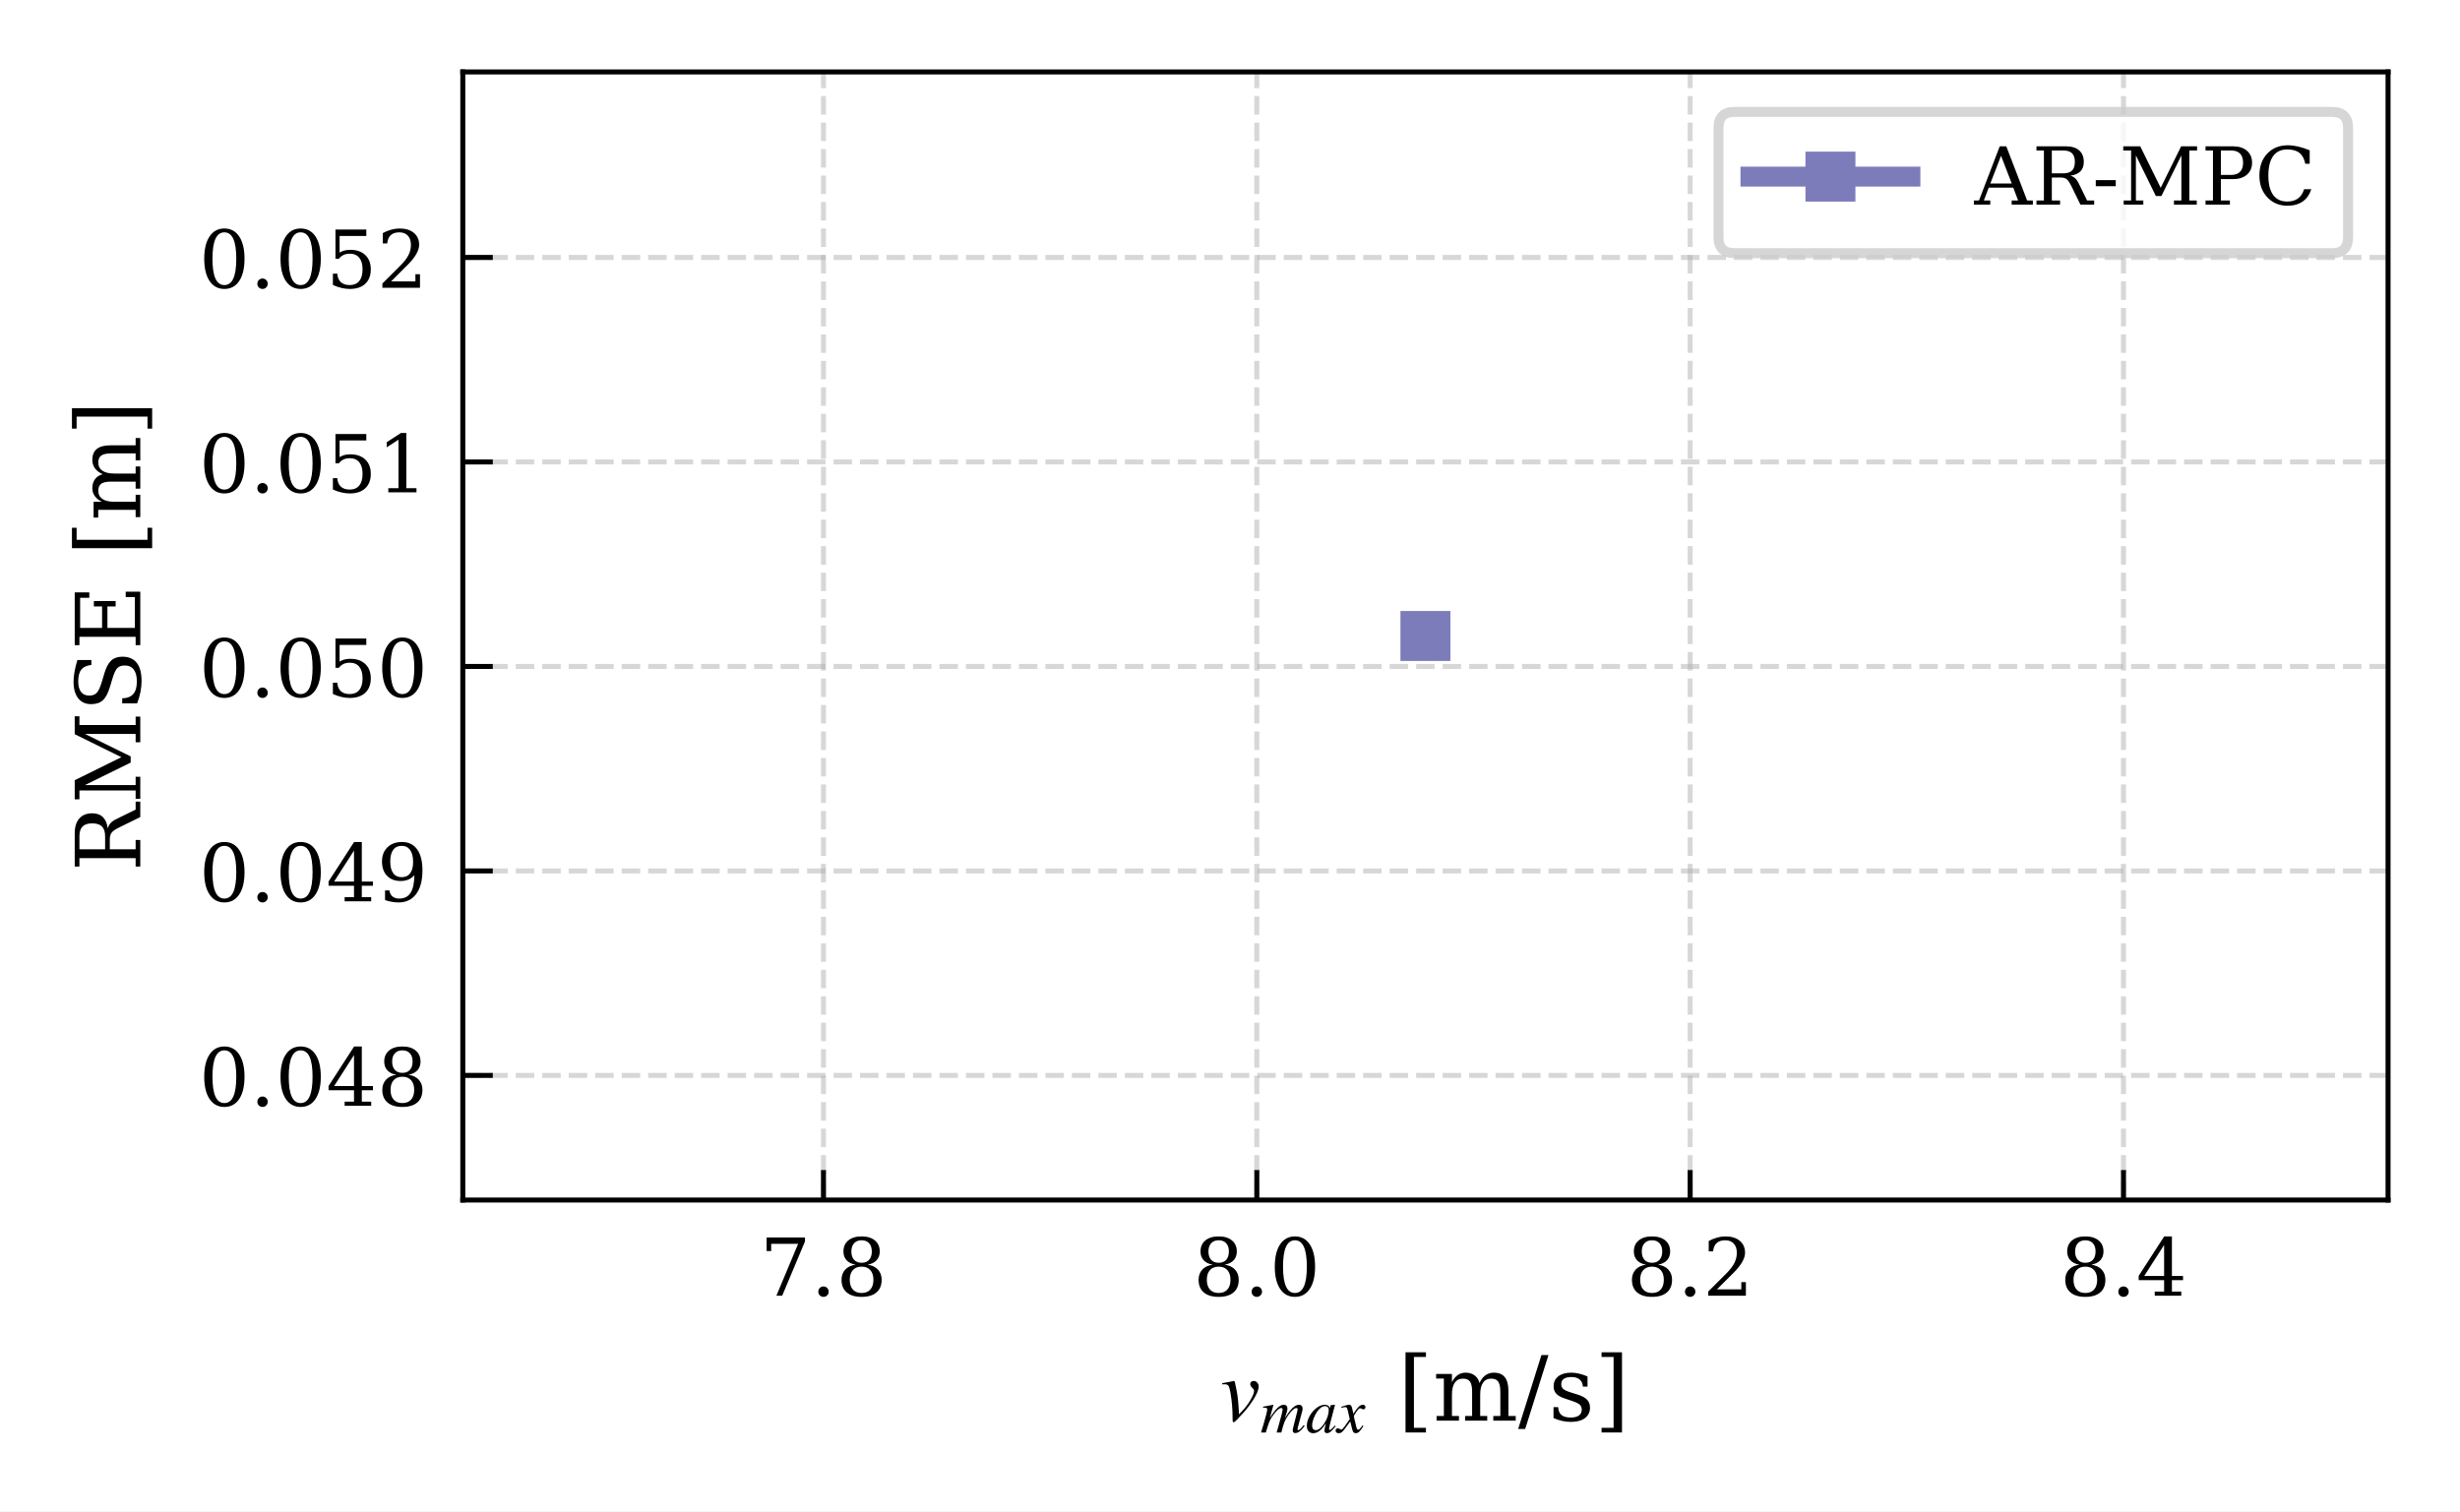
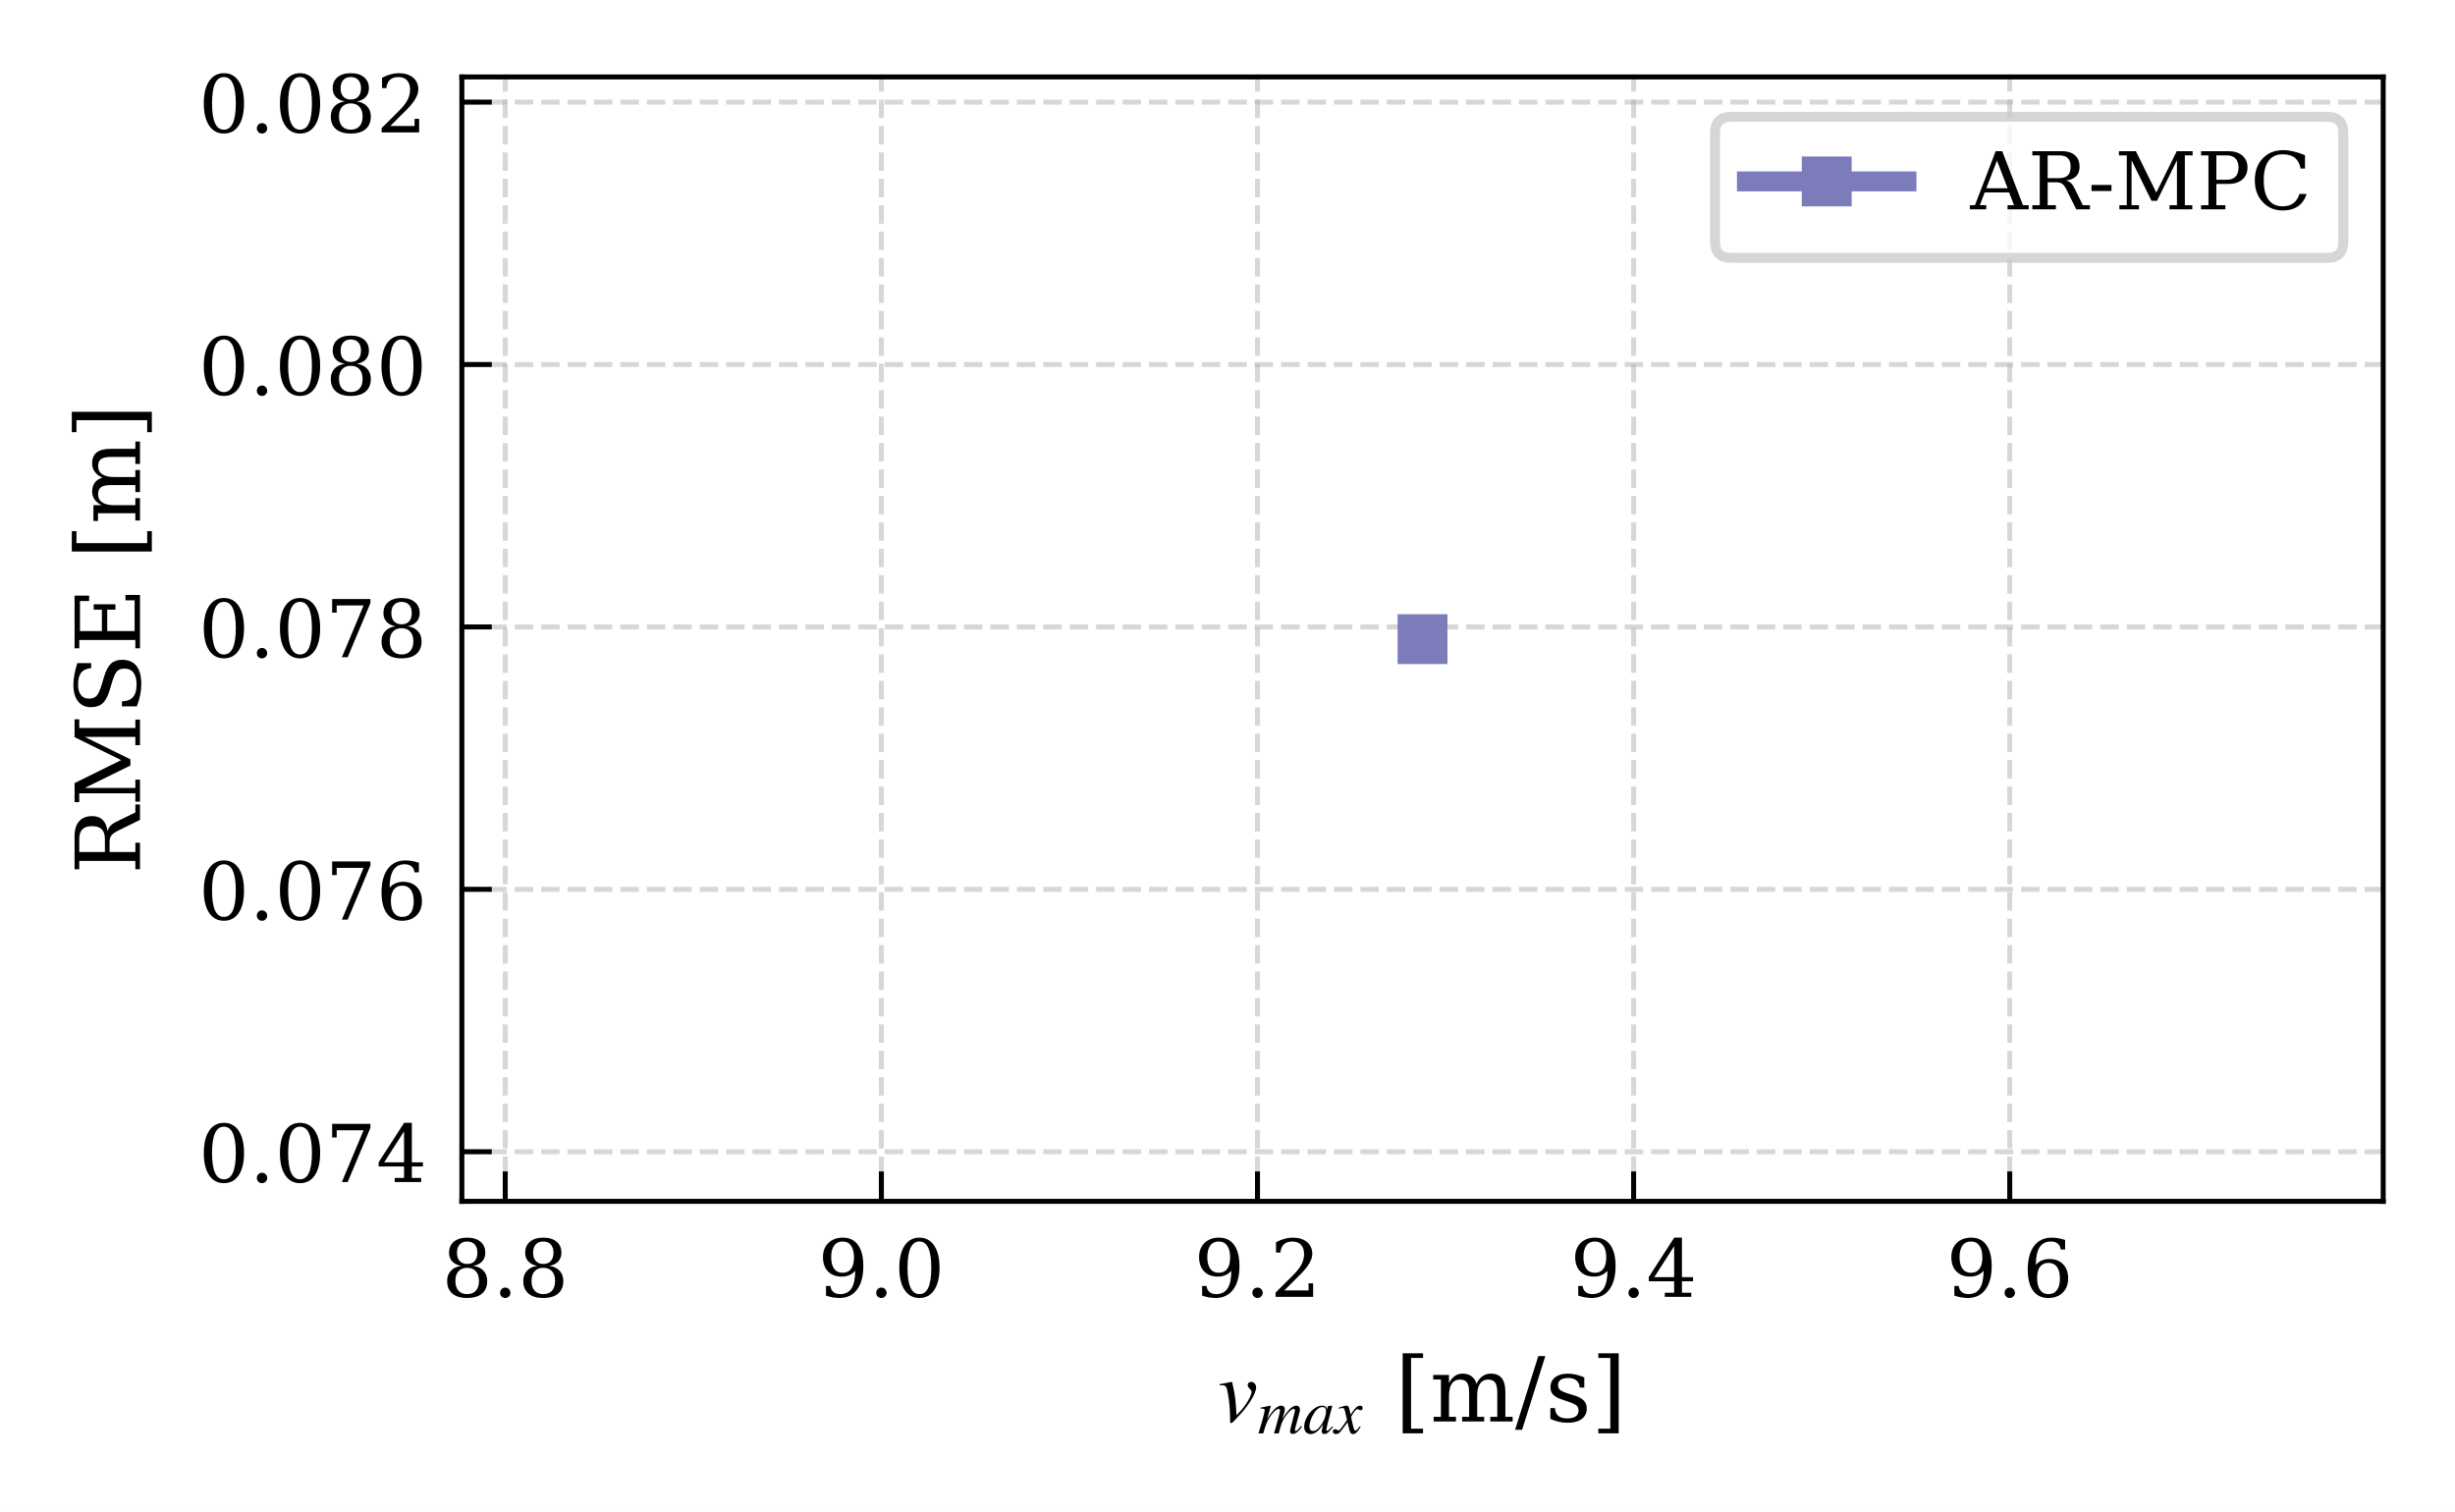
- <svg xmlns="http://www.w3.org/2000/svg" xmlns:xlink="http://www.w3.org/1999/xlink" width="246.173pt" height="151.273pt" viewBox="0 0 246.173 151.273" version="1.1">
+ <svg xmlns="http://www.w3.org/2000/svg" xmlns:xlink="http://www.w3.org/1999/xlink" width="246.173pt" height="151.638pt" viewBox="0 0 246.173 151.638" version="1.1">
  <defs>
    <style type="text/css">*{stroke-linejoin: round; stroke-linecap: butt}</style>
  </defs>
  <g id="figure_1">
    <g id="patch_1">
-       <path d="M 0 151.273  L 246.173 151.273  L 246.173 0  L 0 0  z " style="fill: #ffffff" />
+       <path d="M 0 151.638  L 246.173 151.638  L 246.173 0  L 0 0  z " style="fill: #ffffff" />
    </g>
    <g id="axes_1">
      <g id="patch_2">
-         <path d="M 46.313 120.12  L 238.973 120.12  L 238.973 7.2  L 46.313 7.2  z " style="fill: #ffffff" />
+         <path d="M 46.313 120.485  L 238.973 120.485  L 238.973 7.717  L 46.313 7.717  z " style="fill: #ffffff" />
      </g>
      <g id="matplotlib.axis_1">
        <g id="xtick_1">
          <g id="line2d_1">
-             <path d="M 82.405 120.12  L 82.405 7.2  " clip-path="url(#p4bd1209d85)" style="fill: none; stroke-dasharray: 1.85,0.8; stroke-dashoffset: 0; stroke: #b0b0b0; stroke-opacity: 0.5; stroke-width: 0.5" />
+             <path d="M 50.664 120.485  L 50.664 7.717  " clip-path="url(#p415989a0d7)" style="fill: none; stroke-dasharray: 1.85,0.8; stroke-dashoffset: 0; stroke: #b0b0b0; stroke-opacity: 0.5; stroke-width: 0.5" />
          </g>
          <g id="line2d_2">
            <defs>
-               <path id="me070216828" d="M 0 0  L 0 -3  " style="stroke: #000000; stroke-width: 0.5" />
-             </defs>
-             <g>
-               <use xlink:href="#me070216828" x="82.405" y="120.12" style="stroke: #000000; stroke-width: 0.5" />
+               <path id="m8a09bace6c" d="M 0 0  L 0 -3  " style="stroke: #000000; stroke-width: 0.5" />
+             </defs>
+             <g>
+               <use xlink:href="#m8a09bace6c" x="50.664" y="120.485" style="stroke: #000000; stroke-width: 0.5" />
            </g>
          </g>
          <g id="text_1">
-             <g transform="translate(76.04399 129.6987) scale(0.08 -0.08)">
-               <defs>
-                 <path id="DejaVuSerif-37" d="M 3609 4347  L 1784 0  L 1319 0  L 3059 4153  L 903 4153  L 903 3578  L 538 3578  L 538 4666  L 3609 4666  L 3609 4347  z " transform="scale(0.015625)" />
+             <g transform="translate(44.30228 130.0639) scale(0.08 -0.08)">
+               <defs>
+                 <path id="DejaVuSerif-38" d="M 2981 1275  Q 2981 1775 2732 2051  Q 2484 2328 2034 2328  Q 1584 2328 1336 2051  Q 1088 1775 1088 1275  Q 1088 772 1336 495  Q 1584 219 2034 219  Q 2484 219 2732 495  Q 2981 772 2981 1275  z M 2853 3541  Q 2853 3966 2637 4203  Q 2422 4441 2034 4441  Q 1650 4441 1433 4203  Q 1216 3966 1216 3541  Q 1216 3113 1433 2875  Q 1650 2638 2034 2638  Q 2422 2638 2637 2875  Q 2853 3113 2853 3541  z M 2516 2484  Q 3047 2413 3344 2092  Q 3641 1772 3641 1275  Q 3641 619 3225 264  Q 2809 -91 2034 -91  Q 1263 -91 845 264  Q 428 619 428 1275  Q 428 1772 725 2092  Q 1022 2413 1556 2484  Q 1084 2569 832 2842  Q 581 3116 581 3541  Q 581 4103 968 4426  Q 1356 4750 2034 4750  Q 2713 4750 3100 4426  Q 3488 4103 3488 3541  Q 3488 3116 3236 2842  Q 2984 2569 2516 2484  z " transform="scale(0.015625)" />
                <path id="DejaVuSerif-2e" d="M 603 325  Q 603 500 722 622  Q 841 744 1019 744  Q 1191 744 1312 622  Q 1434 500 1434 325  Q 1434 153 1312 31  Q 1191 -91 1019 -91  Q 841 -91 722 29  Q 603 150 603 325  z " transform="scale(0.015625)" />
-                 <path id="DejaVuSerif-38" d="M 2981 1275  Q 2981 1775 2732 2051  Q 2484 2328 2034 2328  Q 1584 2328 1336 2051  Q 1088 1775 1088 1275  Q 1088 772 1336 495  Q 1584 219 2034 219  Q 2484 219 2732 495  Q 2981 772 2981 1275  z M 2853 3541  Q 2853 3966 2637 4203  Q 2422 4441 2034 4441  Q 1650 4441 1433 4203  Q 1216 3966 1216 3541  Q 1216 3113 1433 2875  Q 1650 2638 2034 2638  Q 2422 2638 2637 2875  Q 2853 3113 2853 3541  z M 2516 2484  Q 3047 2413 3344 2092  Q 3641 1772 3641 1275  Q 3641 619 3225 264  Q 2809 -91 2034 -91  Q 1263 -91 845 264  Q 428 619 428 1275  Q 428 1772 725 2092  Q 1022 2413 1556 2484  Q 1084 2569 832 2842  Q 581 3116 581 3541  Q 581 4103 968 4426  Q 1356 4750 2034 4750  Q 2713 4750 3100 4426  Q 3488 4103 3488 3541  Q 3488 3116 3236 2842  Q 2984 2569 2516 2484  z " transform="scale(0.015625)" />
-               </defs>
-               <use xlink:href="#DejaVuSerif-37" />
+               </defs>
+               <use xlink:href="#DejaVuSerif-38" />
              <use xlink:href="#DejaVuSerif-2e" x="63.623" />
              <use xlink:href="#DejaVuSerif-38" x="95.41" />
            </g>
          </g>
        </g>
        <g id="xtick_2">
          <g id="line2d_3">
-             <path d="M 125.77 120.12  L 125.77 7.2  " clip-path="url(#p4bd1209d85)" style="fill: none; stroke-dasharray: 1.85,0.8; stroke-dashoffset: 0; stroke: #b0b0b0; stroke-opacity: 0.5; stroke-width: 0.5" />
+             <path d="M 88.379 120.485  L 88.379 7.717  " clip-path="url(#p415989a0d7)" style="fill: none; stroke-dasharray: 1.85,0.8; stroke-dashoffset: 0; stroke: #b0b0b0; stroke-opacity: 0.5; stroke-width: 0.5" />
          </g>
          <g id="line2d_4">
            <g>
-               <use xlink:href="#me070216828" x="125.77" y="120.12" style="stroke: #000000; stroke-width: 0.5" />
+               <use xlink:href="#m8a09bace6c" x="88.379" y="120.485" style="stroke: #000000; stroke-width: 0.5" />
            </g>
          </g>
          <g id="text_2">
-             <g transform="translate(119.4085 129.6987) scale(0.08 -0.08)">
-               <defs>
+             <g transform="translate(82.01763 130.0639) scale(0.08 -0.08)">
+               <defs>
+                 <path id="DejaVuSerif-39" d="M 2994 2091  Q 2784 1856 2512 1740  Q 2241 1625 1900 1625  Q 1206 1625 804 2044  Q 403 2463 403 3188  Q 403 3897 839 4323  Q 1275 4750 2003 4750  Q 2794 4750 3217 4161  Q 3641 3572 3641 2478  Q 3641 1253 3137 581  Q 2634 -91 1722 -91  Q 1475 -91 1203 -44  Q 931 3 647 97  L 647 872  L 997 872  Q 1038 556 1241 387  Q 1444 219 1784 219  Q 2391 219 2687 676  Q 2984 1134 2994 2091  z M 1978 4441  Q 1534 4441 1298 4117  Q 1063 3794 1063 3188  Q 1063 2581 1298 2256  Q 1534 1931 1978 1931  Q 2422 1931 2658 2245  Q 2894 2559 2894 3150  Q 2894 3772 2656 4106  Q 2419 4441 1978 4441  z " transform="scale(0.015625)" />
                <path id="DejaVuSerif-30" d="M 2034 219  Q 2513 219 2750 744  Q 2988 1269 2988 2328  Q 2988 3391 2750 3916  Q 2513 4441 2034 4441  Q 1556 4441 1318 3916  Q 1081 3391 1081 2328  Q 1081 1269 1318 744  Q 1556 219 2034 219  z M 2034 -91  Q 1275 -91 848 546  Q 422 1184 422 2328  Q 422 3475 848 4112  Q 1275 4750 2034 4750  Q 2797 4750 3222 4112  Q 3647 3475 3647 2328  Q 3647 1184 3222 546  Q 2797 -91 2034 -91  z " transform="scale(0.015625)" />
              </defs>
-               <use xlink:href="#DejaVuSerif-38" />
+               <use xlink:href="#DejaVuSerif-39" />
              <use xlink:href="#DejaVuSerif-2e" x="63.623" />
              <use xlink:href="#DejaVuSerif-30" x="95.41" />
            </g>
          </g>
        </g>
        <g id="xtick_3">
          <g id="line2d_5">
-             <path d="M 169.134 120.12  L 169.134 7.2  " clip-path="url(#p4bd1209d85)" style="fill: none; stroke-dasharray: 1.85,0.8; stroke-dashoffset: 0; stroke: #b0b0b0; stroke-opacity: 0.5; stroke-width: 0.5" />
+             <path d="M 126.094 120.485  L 126.094 7.717  " clip-path="url(#p415989a0d7)" style="fill: none; stroke-dasharray: 1.85,0.8; stroke-dashoffset: 0; stroke: #b0b0b0; stroke-opacity: 0.5; stroke-width: 0.5" />
          </g>
          <g id="line2d_6">
            <g>
-               <use xlink:href="#me070216828" x="169.134" y="120.12" style="stroke: #000000; stroke-width: 0.5" />
+               <use xlink:href="#m8a09bace6c" x="126.094" y="120.485" style="stroke: #000000; stroke-width: 0.5" />
            </g>
          </g>
          <g id="text_3">
-             <g transform="translate(162.7731 129.6987) scale(0.08 -0.08)">
+             <g transform="translate(119.733 130.0639) scale(0.08 -0.08)">
              <defs>
                <path id="DejaVuSerif-32" d="M 819 3553  L 469 3553  L 469 4384  Q 803 4563 1142 4656  Q 1481 4750 1806 4750  Q 2534 4750 2956 4397  Q 3378 4044 3378 3438  Q 3378 2753 2422 1800  Q 2347 1728 2309 1691  L 1131 513  L 3078 513  L 3078 1088  L 3444 1088  L 3444 0  L 434 0  L 434 341  L 1850 1753  Q 2319 2222 2519 2614  Q 2719 3006 2719 3438  Q 2719 3909 2473 4175  Q 2228 4441 1797 4441  Q 1350 4441 1106 4219  Q 863 3997 819 3553  z " transform="scale(0.015625)" />
              </defs>
-               <use xlink:href="#DejaVuSerif-38" />
+               <use xlink:href="#DejaVuSerif-39" />
              <use xlink:href="#DejaVuSerif-2e" x="63.623" />
              <use xlink:href="#DejaVuSerif-32" x="95.41" />
            </g>
          </g>
        </g>
        <g id="xtick_4">
          <g id="line2d_7">
-             <path d="M 212.499 120.12  L 212.499 7.2  " clip-path="url(#p4bd1209d85)" style="fill: none; stroke-dasharray: 1.85,0.8; stroke-dashoffset: 0; stroke: #b0b0b0; stroke-opacity: 0.5; stroke-width: 0.5" />
+             <path d="M 163.81 120.485  L 163.81 7.717  " clip-path="url(#p415989a0d7)" style="fill: none; stroke-dasharray: 1.85,0.8; stroke-dashoffset: 0; stroke: #b0b0b0; stroke-opacity: 0.5; stroke-width: 0.5" />
          </g>
          <g id="line2d_8">
            <g>
-               <use xlink:href="#me070216828" x="212.499" y="120.12" style="stroke: #000000; stroke-width: 0.5" />
+               <use xlink:href="#m8a09bace6c" x="163.81" y="120.485" style="stroke: #000000; stroke-width: 0.5" />
            </g>
          </g>
          <g id="text_4">
-             <g transform="translate(206.1376 129.6987) scale(0.08 -0.08)">
+             <g transform="translate(157.4483 130.0639) scale(0.08 -0.08)">
              <defs>
                <path id="DejaVuSerif-34" d="M 2234 1581  L 2234 4063  L 641 1581  L 2234 1581  z M 3609 0  L 1484 0  L 1484 331  L 2234 331  L 2234 1247  L 197 1247  L 197 1588  L 2241 4750  L 2859 4750  L 2859 1581  L 3750 1581  L 3750 1247  L 2859 1247  L 2859 331  L 3609 331  L 3609 0  z " transform="scale(0.015625)" />
              </defs>
-               <use xlink:href="#DejaVuSerif-38" />
+               <use xlink:href="#DejaVuSerif-39" />
              <use xlink:href="#DejaVuSerif-2e" x="63.623" />
              <use xlink:href="#DejaVuSerif-34" x="95.41" />
            </g>
          </g>
        </g>
-         <g id="text_5">
-           <g transform="translate(122.1228 142.2011) scale(0.09 -0.09)">
+         <g id="xtick_5">
+           <g id="line2d_9">
+             <path d="M 201.525 120.485  L 201.525 7.717  " clip-path="url(#p415989a0d7)" style="fill: none; stroke-dasharray: 1.85,0.8; stroke-dashoffset: 0; stroke: #b0b0b0; stroke-opacity: 0.5; stroke-width: 0.5" />
+           </g>
+           <g id="line2d_10">
+             <g>
+               <use xlink:href="#m8a09bace6c" x="201.525" y="120.485" style="stroke: #000000; stroke-width: 0.5" />
+             </g>
+           </g>
+           <g id="text_5">
+             <g transform="translate(195.1637 130.0639) scale(0.08 -0.08)">
+               <defs>
+                 <path id="DejaVuSerif-36" d="M 2094 219  Q 2534 219 2771 542  Q 3009 866 3009 1472  Q 3009 2078 2771 2401  Q 2534 2725 2094 2725  Q 1647 2725 1412 2412  Q 1178 2100 1178 1509  Q 1178 888 1415 553  Q 1653 219 2094 219  z M 1075 2569  Q 1288 2803 1556 2918  Q 1825 3034 2163 3034  Q 2859 3034 3264 2615  Q 3669 2197 3669 1472  Q 3669 763 3233 336  Q 2797 -91 2069 -91  Q 1278 -91 853 498  Q 428 1088 428 2181  Q 428 3406 931 4078  Q 1434 4750 2350 4750  Q 2597 4750 2869 4703  Q 3141 4656 3425 4563  L 3425 3794  L 3072 3794  Q 3034 4109 2831 4275  Q 2628 4441 2284 4441  Q 1678 4441 1381 3981  Q 1084 3522 1075 2569  z " transform="scale(0.015625)" />
+               </defs>
+               <use xlink:href="#DejaVuSerif-39" />
+               <use xlink:href="#DejaVuSerif-2e" x="63.623" />
+               <use xlink:href="#DejaVuSerif-36" x="95.41" />
+             </g>
+           </g>
+         </g>
+         <g id="text_6">
+           <g transform="translate(122.1228 142.5662) scale(0.09 -0.09)">
            <defs>
              <path id="STIXGeneral-Italic-76" d="M 1325 448  L 1523 653  Q 1869 1005 2134 1456  Q 2400 1907 2400 2131  Q 2400 2208 2285 2317  Q 2125 2458 2125 2605  Q 2125 2701 2195 2761  Q 2266 2822 2368 2822  Q 2522 2822 2624 2704  Q 2726 2586 2726 2445  Q 2726 2074 2323 1453  Q 1971 909 1562 474  Q 1504 416 1421 326  Q 1338 237 1299 192  Q 1261 147 1200 86  Q 1139 26 1110 -3  Q 1082 -32 1043 -64  Q 1005 -96 979 -105  Q 954 -115 928 -115  Q 870 -115 870 58  L 870 211  Q 870 1094 717 1990  Q 653 2355 579 2470  Q 506 2586 326 2586  Q 198 2586 128 2579  L 128 2662  Q 480 2720 845 2797  Q 915 2822 973 2822  Q 1011 2822 1033 2739  Q 1056 2656 1165 2093  Q 1280 1510 1325 448  z " transform="scale(0.015625)" />
              <path id="STIXGeneral-Italic-6d" d="M 4506 672  L 4474 627  Q 3981 -58 3552 -58  Q 3296 -58 3296 237  Q 3296 333 3379 659  L 3750 2112  Q 3795 2291 3795 2355  Q 3795 2413 3756 2451  Q 3718 2490 3667 2490  Q 3366 2490 2829 1741  Q 2592 1408 2457 1072  Q 2323 736 2138 0  L 1658 0  L 1830 595  Q 2266 2099 2266 2330  Q 2266 2490 2125 2490  Q 1965 2490 1702 2237  Q 1440 1984 1171 1574  Q 1011 1325 899 1043  Q 787 762 557 0  L 77 0  L 352 922  Q 704 2093 704 2381  Q 704 2522 442 2522  L 282 2522  L 282 2624  L 1318 2822  L 1338 2810  L 966 1472  Q 1798 2822 2374 2822  Q 2560 2822 2659 2720  Q 2758 2618 2758 2438  Q 2758 2195 2502 1466  Q 2842 2003 3069 2275  Q 3296 2547 3526 2694  Q 3731 2822 3930 2822  Q 4102 2822 4201 2710  Q 4301 2598 4301 2419  Q 4301 2336 4282 2240  L 3846 634  Q 3782 390 3782 346  Q 3782 243 3859 243  Q 4000 243 4275 582  L 4410 749  L 4506 672  z " transform="scale(0.015625)" />
              <path id="STIXGeneral-Italic-61" d="M 2963 710  L 3046 640  Q 2688 205 2518 70  Q 2349 -64 2157 -64  Q 1901 -64 1901 198  Q 1901 358 2048 934  Q 1690 397 1389 163  Q 1088 -70 749 -70  Q 467 -70 288 125  Q 109 320 109 672  Q 109 1158 387 1664  Q 666 2170 1094 2496  Q 1523 2822 1939 2822  Q 2368 2822 2451 2451  L 2522 2758  L 2541 2778  L 2931 2822  L 2976 2803  Q 2970 2778 2938 2669  Q 2368 595 2368 346  Q 2368 262 2458 262  Q 2554 262 2790 525  L 2963 710  z M 2336 2310  Q 2336 2477 2240 2579  Q 2144 2682 1978 2682  Q 1542 2682 1139 2093  Q 928 1779 787 1395  Q 646 1011 646 717  Q 646 243 1030 243  Q 1408 243 1843 870  Q 2336 1581 2336 2310  z " transform="scale(0.015625)" />
              <path id="STIXGeneral-Italic-78" d="M 1555 2272  L 1632 1907  Q 1971 2426 2179 2624  Q 2387 2822 2598 2822  Q 2714 2822 2787 2755  Q 2861 2688 2861 2585  Q 2861 2483 2800 2419  Q 2739 2355 2643 2355  Q 2586 2355 2490 2409  Q 2394 2464 2310 2464  Q 2125 2464 1683 1690  Q 1683 1606 1734 1402  L 1939 544  Q 2003 282 2131 282  Q 2234 282 2432 538  Q 2451 563 2476 598  Q 2502 634 2521 662  Q 2541 691 2566 717  L 2662 659  Q 2387 230 2227 80  Q 2067 -70 1882 -70  Q 1728 -70 1645 26  Q 1562 122 1504 365  L 1318 1126  L 755 365  Q 557 96 432 13  Q 307 -70 147 -70  Q 0 -70 -86 0  Q -173 70 -173 198  Q -173 294 -112 361  Q -51 429 45 429  Q 122 429 250 358  Q 346 301 416 301  Q 525 301 742 614  L 1267 1357  L 1088 2150  Q 1024 2432 969 2509  Q 915 2586 794 2586  Q 717 2586 544 2541  L 429 2509  L 410 2611  L 480 2637  Q 992 2822 1229 2822  Q 1350 2822 1420 2707  Q 1491 2592 1555 2272  z " transform="scale(0.015625)" />
              <path id="DejaVuSerif-20" transform="scale(0.015625)" />
              <path id="DejaVuSerif-5b" d="M 550 4863  L 2003 4863  L 2003 4531  L 1147 4531  L 1147 -513  L 2003 -513  L 2003 -844  L 550 -844  L 550 4863  z " transform="scale(0.015625)" />
              <path id="DejaVuSerif-6d" d="M 3316 2675  Q 3481 3041 3739 3227  Q 3997 3413 4341 3413  Q 4863 3413 5119 3089  Q 5375 2766 5375 2113  L 5375 331  L 5894 331  L 5894 0  L 4300 0  L 4300 331  L 4800 331  L 4800 2047  Q 4800 2556 4650 2772  Q 4500 2988 4153 2988  Q 3769 2988 3567 2697  Q 3366 2406 3366 1850  L 3366 331  L 3866 331  L 3866 0  L 2291 0  L 2291 331  L 2791 331  L 2791 2069  Q 2791 2566 2641 2777  Q 2491 2988 2144 2988  Q 1759 2988 1557 2697  Q 1356 2406 1356 1850  L 1356 331  L 1856 331  L 1856 0  L 263 0  L 263 331  L 781 331  L 781 2994  L 231 2994  L 231 3322  L 1356 3322  L 1356 2731  Q 1516 3063 1762 3238  Q 2009 3413 2322 3413  Q 2709 3413 2968 3220  Q 3228 3028 3316 2675  z " transform="scale(0.015625)" />
              <path id="DejaVuSerif-2f" d="M 1656 4666  L 2156 4666  L 500 -594  L 0 -594  L 1656 4666  z " transform="scale(0.015625)" />
              <path id="DejaVuSerif-73" d="M 359 184  L 359 959  L 691 959  Q 703 588 923 403  Q 1144 219 1575 219  Q 1963 219 2166 364  Q 2369 509 2369 788  Q 2369 1006 2220 1140  Q 2072 1275 1594 1428  L 1178 1569  Q 750 1706 558 1912  Q 366 2119 366 2438  Q 366 2894 700 3153  Q 1034 3413 1625 3413  Q 1888 3413 2178 3344  Q 2469 3275 2778 3144  L 2778 2419  L 2447 2419  Q 2434 2741 2221 2922  Q 2009 3103 1644 3103  Q 1281 3103 1095 2975  Q 909 2847 909 2591  Q 909 2381 1050 2254  Q 1191 2128 1613 1997  L 2069 1856  Q 2541 1709 2748 1489  Q 2956 1269 2956 922  Q 2956 450 2595 179  Q 2234 -91 1600 -91  Q 1278 -91 972 -22  Q 666 47 359 184  z " transform="scale(0.015625)" />
              <path id="DejaVuSerif-5d" d="M 1947 4863  L 1947 -844  L 494 -844  L 494 -513  L 1350 -513  L 1350 4531  L 494 4531  L 494 4863  L 1947 4863  z " transform="scale(0.015625)" />
            </defs>
            <use xlink:href="#STIXGeneral-Italic-76" transform="translate(0 0.015625)" />
            <use xlink:href="#STIXGeneral-Italic-6d" transform="translate(44.39999 -13.2125) scale(0.7)" />
            <use xlink:href="#STIXGeneral-Italic-61" transform="translate(94.93998 -13.2125) scale(0.7)" />
            <use xlink:href="#STIXGeneral-Italic-78" transform="translate(130.01 -13.2125) scale(0.7)" />
            <use xlink:href="#DejaVuSerif-20" transform="translate(165.4993 0.015625)" />
            <use xlink:href="#DejaVuSerif-5b" transform="translate(197.2865 0.015625)" />
            <use xlink:href="#DejaVuSerif-6d" transform="translate(236.3001 0.015625)" />
            <use xlink:href="#DejaVuSerif-2f" transform="translate(331.1243 0.015625)" />
            <use xlink:href="#DejaVuSerif-73" transform="translate(364.8158 0.015625)" />
            <use xlink:href="#DejaVuSerif-5d" transform="translate(416.1341 0.015625)" />
          </g>
        </g>
      </g>
      <g id="matplotlib.axis_2">
        <g id="ytick_1">
-           <g id="line2d_9">
-             <path d="M 46.313 107.649  L 238.973 107.649  " clip-path="url(#p4bd1209d85)" style="fill: none; stroke-dasharray: 1.85,0.8; stroke-dashoffset: 0; stroke: #b0b0b0; stroke-opacity: 0.5; stroke-width: 0.5" />
-           </g>
-           <g id="line2d_10">
-             <defs>
-               <path id="m42e72db41d" d="M 0 0  L 3 0  " style="stroke: #000000; stroke-width: 0.5" />
-             </defs>
-             <g>
-               <use xlink:href="#m42e72db41d" x="46.313" y="107.649" style="stroke: #000000; stroke-width: 0.5" />
-             </g>
-           </g>
-           <g id="text_6">
-             <g transform="translate(19.91031 110.6883) scale(0.08 -0.08)">
-               <use xlink:href="#DejaVuSerif-30" />
-               <use xlink:href="#DejaVuSerif-2e" x="63.623" />
-               <use xlink:href="#DejaVuSerif-30" x="95.41" />
-               <use xlink:href="#DejaVuSerif-34" x="159.033" />
+           <g id="line2d_11">
+             <path d="M 46.313 115.51  L 238.973 115.51  " clip-path="url(#p415989a0d7)" style="fill: none; stroke-dasharray: 1.85,0.8; stroke-dashoffset: 0; stroke: #b0b0b0; stroke-opacity: 0.5; stroke-width: 0.5" />
+           </g>
+           <g id="line2d_12">
+             <defs>
+               <path id="m14958a4ee9" d="M 0 0  L 3 0  " style="stroke: #000000; stroke-width: 0.5" />
+             </defs>
+             <g>
+               <use xlink:href="#m14958a4ee9" x="46.313" y="115.51" style="stroke: #000000; stroke-width: 0.5" />
+             </g>
+           </g>
+           <g id="text_7">
+             <g transform="translate(19.91031 118.5494) scale(0.08 -0.08)">
+               <defs>
+                 <path id="DejaVuSerif-37" d="M 3609 4347  L 1784 0  L 1319 0  L 3059 4153  L 903 4153  L 903 3578  L 538 3578  L 538 4666  L 3609 4666  L 3609 4347  z " transform="scale(0.015625)" />
+               </defs>
+               <use xlink:href="#DejaVuSerif-30" />
+               <use xlink:href="#DejaVuSerif-2e" x="63.623" />
+               <use xlink:href="#DejaVuSerif-30" x="95.41" />
+               <use xlink:href="#DejaVuSerif-37" x="159.033" />
+               <use xlink:href="#DejaVuSerif-34" x="222.656" />
+             </g>
+           </g>
+         </g>
+         <g id="ytick_2">
+           <g id="line2d_13">
+             <path d="M 46.313 89.192  L 238.973 89.192  " clip-path="url(#p415989a0d7)" style="fill: none; stroke-dasharray: 1.85,0.8; stroke-dashoffset: 0; stroke: #b0b0b0; stroke-opacity: 0.5; stroke-width: 0.5" />
+           </g>
+           <g id="line2d_14">
+             <g>
+               <use xlink:href="#m14958a4ee9" x="46.313" y="89.192" style="stroke: #000000; stroke-width: 0.5" />
+             </g>
+           </g>
+           <g id="text_8">
+             <g transform="translate(19.91031 92.23174) scale(0.08 -0.08)">
+               <use xlink:href="#DejaVuSerif-30" />
+               <use xlink:href="#DejaVuSerif-2e" x="63.623" />
+               <use xlink:href="#DejaVuSerif-30" x="95.41" />
+               <use xlink:href="#DejaVuSerif-37" x="159.033" />
+               <use xlink:href="#DejaVuSerif-36" x="222.656" />
+             </g>
+           </g>
+         </g>
+         <g id="ytick_3">
+           <g id="line2d_15">
+             <path d="M 46.313 62.875  L 238.973 62.875  " clip-path="url(#p415989a0d7)" style="fill: none; stroke-dasharray: 1.85,0.8; stroke-dashoffset: 0; stroke: #b0b0b0; stroke-opacity: 0.5; stroke-width: 0.5" />
+           </g>
+           <g id="line2d_16">
+             <g>
+               <use xlink:href="#m14958a4ee9" x="46.313" y="62.875" style="stroke: #000000; stroke-width: 0.5" />
+             </g>
+           </g>
+           <g id="text_9">
+             <g transform="translate(19.91031 65.91408) scale(0.08 -0.08)">
+               <use xlink:href="#DejaVuSerif-30" />
+               <use xlink:href="#DejaVuSerif-2e" x="63.623" />
+               <use xlink:href="#DejaVuSerif-30" x="95.41" />
+               <use xlink:href="#DejaVuSerif-37" x="159.033" />
              <use xlink:href="#DejaVuSerif-38" x="222.656" />
            </g>
          </g>
        </g>
-         <g id="ytick_2">
-           <g id="line2d_11">
-             <path d="M 46.313 87.179  L 238.973 87.179  " clip-path="url(#p4bd1209d85)" style="fill: none; stroke-dasharray: 1.85,0.8; stroke-dashoffset: 0; stroke: #b0b0b0; stroke-opacity: 0.5; stroke-width: 0.5" />
-           </g>
-           <g id="line2d_12">
-             <g>
-               <use xlink:href="#m42e72db41d" x="46.313" y="87.179" style="stroke: #000000; stroke-width: 0.5" />
-             </g>
-           </g>
-           <g id="text_7">
-             <g transform="translate(19.91031 90.21841) scale(0.08 -0.08)">
-               <defs>
-                 <path id="DejaVuSerif-39" d="M 2994 2091  Q 2784 1856 2512 1740  Q 2241 1625 1900 1625  Q 1206 1625 804 2044  Q 403 2463 403 3188  Q 403 3897 839 4323  Q 1275 4750 2003 4750  Q 2794 4750 3217 4161  Q 3641 3572 3641 2478  Q 3641 1253 3137 581  Q 2634 -91 1722 -91  Q 1475 -91 1203 -44  Q 931 3 647 97  L 647 872  L 997 872  Q 1038 556 1241 387  Q 1444 219 1784 219  Q 2391 219 2687 676  Q 2984 1134 2994 2091  z M 1978 4441  Q 1534 4441 1298 4117  Q 1063 3794 1063 3188  Q 1063 2581 1298 2256  Q 1534 1931 1978 1931  Q 2422 1931 2658 2245  Q 2894 2559 2894 3150  Q 2894 3772 2656 4106  Q 2419 4441 1978 4441  z " transform="scale(0.015625)" />
-               </defs>
-               <use xlink:href="#DejaVuSerif-30" />
-               <use xlink:href="#DejaVuSerif-2e" x="63.623" />
-               <use xlink:href="#DejaVuSerif-30" x="95.41" />
-               <use xlink:href="#DejaVuSerif-34" x="159.033" />
-               <use xlink:href="#DejaVuSerif-39" x="222.656" />
-             </g>
-           </g>
-         </g>
-         <g id="ytick_3">
-           <g id="line2d_13">
-             <path d="M 46.313 66.709  L 238.973 66.709  " clip-path="url(#p4bd1209d85)" style="fill: none; stroke-dasharray: 1.85,0.8; stroke-dashoffset: 0; stroke: #b0b0b0; stroke-opacity: 0.5; stroke-width: 0.5" />
-           </g>
-           <g id="line2d_14">
-             <g>
-               <use xlink:href="#m42e72db41d" x="46.313" y="66.709" style="stroke: #000000; stroke-width: 0.5" />
-             </g>
-           </g>
-           <g id="text_8">
-             <g transform="translate(19.91031 69.74849) scale(0.08 -0.08)">
-               <defs>
-                 <path id="DejaVuSerif-35" d="M 3219 4666  L 3219 4153  L 1081 4153  L 1081 2816  Q 1244 2928 1461 2984  Q 1678 3041 1947 3041  Q 2703 3041 3140 2622  Q 3578 2203 3578 1478  Q 3578 738 3136 323  Q 2694 -91 1894 -91  Q 1572 -91 1234 -12  Q 897 66 544 225  L 544 1131  L 897 1131  Q 925 688 1179 453  Q 1434 219 1894 219  Q 2388 219 2653 544  Q 2919 869 2919 1478  Q 2919 2084 2655 2407  Q 2391 2731 1894 2731  Q 1613 2731 1398 2631  Q 1184 2531 1019 2322  L 750 2322  L 750 4666  L 3219 4666  z " transform="scale(0.015625)" />
-               </defs>
-               <use xlink:href="#DejaVuSerif-30" />
-               <use xlink:href="#DejaVuSerif-2e" x="63.623" />
-               <use xlink:href="#DejaVuSerif-30" x="95.41" />
-               <use xlink:href="#DejaVuSerif-35" x="159.033" />
+         <g id="ytick_4">
+           <g id="line2d_17">
+             <path d="M 46.313 36.557  L 238.973 36.557  " clip-path="url(#p415989a0d7)" style="fill: none; stroke-dasharray: 1.85,0.8; stroke-dashoffset: 0; stroke: #b0b0b0; stroke-opacity: 0.5; stroke-width: 0.5" />
+           </g>
+           <g id="line2d_18">
+             <g>
+               <use xlink:href="#m14958a4ee9" x="46.313" y="36.557" style="stroke: #000000; stroke-width: 0.5" />
+             </g>
+           </g>
+           <g id="text_10">
+             <g transform="translate(19.91031 39.59641) scale(0.08 -0.08)">
+               <use xlink:href="#DejaVuSerif-30" />
+               <use xlink:href="#DejaVuSerif-2e" x="63.623" />
+               <use xlink:href="#DejaVuSerif-30" x="95.41" />
+               <use xlink:href="#DejaVuSerif-38" x="159.033" />
              <use xlink:href="#DejaVuSerif-30" x="222.656" />
            </g>
          </g>
        </g>
-         <g id="ytick_4">
-           <g id="line2d_15">
-             <path d="M 46.313 46.239  L 238.973 46.239  " clip-path="url(#p4bd1209d85)" style="fill: none; stroke-dasharray: 1.85,0.8; stroke-dashoffset: 0; stroke: #b0b0b0; stroke-opacity: 0.5; stroke-width: 0.5" />
-           </g>
-           <g id="line2d_16">
-             <g>
-               <use xlink:href="#m42e72db41d" x="46.313" y="46.239" style="stroke: #000000; stroke-width: 0.5" />
-             </g>
-           </g>
-           <g id="text_9">
-             <g transform="translate(19.91031 49.27856) scale(0.08 -0.08)">
-               <defs>
-                 <path id="DejaVuSerif-31" d="M 909 0  L 909 331  L 1722 331  L 1722 4213  L 781 3603  L 781 4013  L 1919 4750  L 2350 4750  L 2350 331  L 3163 331  L 3163 0  L 909 0  z " transform="scale(0.015625)" />
-               </defs>
-               <use xlink:href="#DejaVuSerif-30" />
-               <use xlink:href="#DejaVuSerif-2e" x="63.623" />
-               <use xlink:href="#DejaVuSerif-30" x="95.41" />
-               <use xlink:href="#DejaVuSerif-35" x="159.033" />
-               <use xlink:href="#DejaVuSerif-31" x="222.656" />
-             </g>
-           </g>
-         </g>
        <g id="ytick_5">
-           <g id="line2d_17">
-             <path d="M 46.313 25.769  L 238.973 25.769  " clip-path="url(#p4bd1209d85)" style="fill: none; stroke-dasharray: 1.85,0.8; stroke-dashoffset: 0; stroke: #b0b0b0; stroke-opacity: 0.5; stroke-width: 0.5" />
-           </g>
-           <g id="line2d_18">
-             <g>
-               <use xlink:href="#m42e72db41d" x="46.313" y="25.769" style="stroke: #000000; stroke-width: 0.5" />
-             </g>
-           </g>
-           <g id="text_10">
-             <g transform="translate(19.91031 28.80863) scale(0.08 -0.08)">
-               <use xlink:href="#DejaVuSerif-30" />
-               <use xlink:href="#DejaVuSerif-2e" x="63.623" />
-               <use xlink:href="#DejaVuSerif-30" x="95.41" />
-               <use xlink:href="#DejaVuSerif-35" x="159.033" />
+           <g id="line2d_19">
+             <path d="M 46.313 10.239  L 238.973 10.239  " clip-path="url(#p415989a0d7)" style="fill: none; stroke-dasharray: 1.85,0.8; stroke-dashoffset: 0; stroke: #b0b0b0; stroke-opacity: 0.5; stroke-width: 0.5" />
+           </g>
+           <g id="line2d_20">
+             <g>
+               <use xlink:href="#m14958a4ee9" x="46.313" y="10.239" style="stroke: #000000; stroke-width: 0.5" />
+             </g>
+           </g>
+           <g id="text_11">
+             <g transform="translate(19.91031 13.27875) scale(0.08 -0.08)">
+               <use xlink:href="#DejaVuSerif-30" />
+               <use xlink:href="#DejaVuSerif-2e" x="63.623" />
+               <use xlink:href="#DejaVuSerif-30" x="95.41" />
+               <use xlink:href="#DejaVuSerif-38" x="159.033" />
              <use xlink:href="#DejaVuSerif-32" x="222.656" />
            </g>
          </g>
        </g>
-         <g id="text_11">
-           <g transform="translate(14.03859 87.23227) rotate(-90) scale(0.09 -0.09)">
+         <g id="text_12">
+           <g transform="translate(14.03859 87.67347) rotate(-90) scale(0.09 -0.09)">
            <defs>
              <path id="DejaVuSerif-52" d="M 3066 2316  Q 3284 2256 3442 2114  Q 3600 1972 3725 1716  L 4403 331  L 4972 331  L 4972 0  L 3872 0  L 3144 1484  Q 2934 1916 2759 2042  Q 2584 2169 2278 2169  L 1581 2169  L 1581 331  L 2241 331  L 2241 0  L 353 0  L 353 331  L 947 331  L 947 4331  L 353 4331  L 353 4666  L 2719 4666  Q 3400 4666 3770 4341  Q 4141 4016 4141 3419  Q 4141 2938 3870 2661  Q 3600 2384 3066 2316  z M 1581 2503  L 2503 2503  Q 2975 2503 3200 2726  Q 3425 2950 3425 3419  Q 3425 3888 3200 4109  Q 2975 4331 2503 4331  L 1581 4331  L 1581 2503  z " transform="scale(0.015625)" />
              <path id="DejaVuSerif-4d" d="M 353 0  L 353 331  L 947 331  L 947 4331  L 319 4331  L 319 4666  L 1678 4666  L 3316 1344  L 4953 4666  L 6228 4666  L 6228 4331  L 5606 4331  L 5606 331  L 6203 331  L 6203 0  L 4378 0  L 4378 331  L 4972 331  L 4972 3938  L 3372 684  L 2931 684  L 1331 3938  L 1331 331  L 1925 331  L 1925 0  L 353 0  z " transform="scale(0.015625)" />
              <path id="DejaVuSerif-53" d="M 594 225  L 594 1288  L 953 1284  Q 969 753 1261 498  Q 1553 244 2150 244  Q 2706 244 2998 464  Q 3291 684 3291 1106  Q 3291 1444 3114 1625  Q 2938 1806 2369 1978  L 1753 2163  Q 1084 2366 811 2669  Q 538 2972 538 3500  Q 538 4094 959 4422  Q 1381 4750 2144 4750  Q 2469 4750 2856 4679  Q 3244 4609 3681 4475  L 3681 3481  L 3328 3481  Q 3275 3975 2998 4195  Q 2722 4416 2156 4416  Q 1663 4416 1405 4214  Q 1147 4013 1147 3628  Q 1147 3294 1340 3103  Q 1534 2913 2163 2725  L 2741 2553  Q 3375 2363 3645 2067  Q 3916 1772 3916 1275  Q 3916 597 3481 253  Q 3047 -91 2188 -91  Q 1803 -91 1404 -12  Q 1006 66 594 225  z " transform="scale(0.015625)" />
              <path id="DejaVuSerif-45" d="M 353 0  L 353 331  L 947 331  L 947 4331  L 353 4331  L 353 4666  L 4109 4666  L 4109 3628  L 3725 3628  L 3725 4281  L 1581 4281  L 1581 2719  L 3109 2719  L 3109 3303  L 3494 3303  L 3494 1753  L 3109 1753  L 3109 2338  L 1581 2338  L 1581 384  L 3775 384  L 3775 1038  L 4159 1038  L 4159 0  L 353 0  z " transform="scale(0.015625)" />
            </defs>
            <use xlink:href="#DejaVuSerif-52" />
            <use xlink:href="#DejaVuSerif-4d" x="75.293" />
            <use xlink:href="#DejaVuSerif-53" x="177.686" />
            <use xlink:href="#DejaVuSerif-45" x="246.191" />
            <use xlink:href="#DejaVuSerif-20" x="319.189" />
            <use xlink:href="#DejaVuSerif-5b" x="350.977" />
            <use xlink:href="#DejaVuSerif-6d" x="389.99" />
            <use xlink:href="#DejaVuSerif-5d" x="484.814" />
          </g>
        </g>
      </g>
-       <g id="line2d_19">
-         <path d="M 142.643 63.66  " clip-path="url(#p4bd1209d85)" style="fill: none; stroke: #7c7cba; stroke-width: 2; stroke-linecap: square" />
+       <g id="line2d_21">
+         <path d="M 142.643 64.101  " clip-path="url(#p415989a0d7)" style="fill: none; stroke: #7c7cba; stroke-width: 2; stroke-linecap: square" />
        <defs>
-           <path id="m04f9ec4a40" d="M -2 2  L 2 2  L 2 -2  L -2 -2  z " style="stroke: #7c7cba; stroke-linejoin: miter" />
+           <path id="m1817392b8a" d="M -2 2  L 2 2  L 2 -2  L -2 -2  z " style="stroke: #7c7cba; stroke-linejoin: miter" />
        </defs>
-         <g clip-path="url(#p4bd1209d85)">
-           <use xlink:href="#m04f9ec4a40" x="142.643" y="63.66" style="fill: #7c7cba; stroke: #7c7cba; stroke-linejoin: miter" />
+         <g clip-path="url(#p415989a0d7)">
+           <use xlink:href="#m1817392b8a" x="142.643" y="64.101" style="fill: #7c7cba; stroke: #7c7cba; stroke-linejoin: miter" />
        </g>
      </g>
      <g id="patch_3">
-         <path d="M 46.313 120.12  L 46.313 7.2  " style="fill: none; stroke: #000000; stroke-width: 0.5; stroke-linejoin: miter; stroke-linecap: square" />
+         <path d="M 46.313 120.485  L 46.313 7.717  " style="fill: none; stroke: #000000; stroke-width: 0.5; stroke-linejoin: miter; stroke-linecap: square" />
      </g>
      <g id="patch_4">
-         <path d="M 238.973 120.12  L 238.973 7.2  " style="fill: none; stroke: #000000; stroke-width: 0.5; stroke-linejoin: miter; stroke-linecap: square" />
+         <path d="M 238.973 120.485  L 238.973 7.717  " style="fill: none; stroke: #000000; stroke-width: 0.5; stroke-linejoin: miter; stroke-linecap: square" />
      </g>
      <g id="patch_5">
-         <path d="M 46.313 120.12  L 238.973 120.12  " style="fill: none; stroke: #000000; stroke-width: 0.5; stroke-linejoin: miter; stroke-linecap: square" />
+         <path d="M 46.313 120.485  L 238.973 120.485  " style="fill: none; stroke: #000000; stroke-width: 0.5; stroke-linejoin: miter; stroke-linecap: square" />
      </g>
      <g id="patch_6">
-         <path d="M 46.313 7.2  L 238.973 7.2  " style="fill: none; stroke: #000000; stroke-width: 0.5; stroke-linejoin: miter; stroke-linecap: square" />
+         <path d="M 46.313 7.717  L 238.973 7.717  " style="fill: none; stroke: #000000; stroke-width: 0.5; stroke-linejoin: miter; stroke-linecap: square" />
      </g>
      <g id="legend_1">
        <g id="patch_7">
-           <path d="M 173.573 25.343  L 233.373 25.343  Q 234.973 25.343 234.973 23.742  L 234.973 12.8  Q 234.973 11.2 233.373 11.2  L 173.573 11.2  Q 171.973 11.2 171.973 12.8  L 171.973 23.742  Q 171.973 25.343 173.573 25.343  z " style="fill: #ffffff; opacity: 0.8; stroke: #cccccc; stroke-linejoin: miter" />
-         </g>
-         <g id="line2d_20">
-           <path d="M 175.173 17.679  L 183.173 17.679  L 191.173 17.679  " style="fill: none; stroke: #7c7cba; stroke-width: 2; stroke-linecap: square" />
+           <path d="M 173.573 25.86  L 233.373 25.86  Q 234.973 25.86 234.973 24.26  L 234.973 13.317  Q 234.973 11.717 233.373 11.717  L 173.573 11.717  Q 171.973 11.717 171.973 13.317  L 171.973 24.26  Q 171.973 25.86 173.573 25.86  z " style="fill: #ffffff; opacity: 0.8; stroke: #cccccc; stroke-linejoin: miter" />
+         </g>
+         <g id="line2d_22">
+           <path d="M 175.173 18.196  L 183.173 18.196  L 191.173 18.196  " style="fill: none; stroke: #7c7cba; stroke-width: 2; stroke-linecap: square" />
          <g>
-             <use xlink:href="#m04f9ec4a40" x="183.173" y="17.679" style="fill: #7c7cba; stroke: #7c7cba; stroke-linejoin: miter" />
-           </g>
-         </g>
-         <g id="text_12">
-           <g transform="translate(197.5728 20.47875) scale(0.08 -0.08)">
+             <use xlink:href="#m1817392b8a" x="183.173" y="18.196" style="fill: #7c7cba; stroke: #7c7cba; stroke-linejoin: miter" />
+           </g>
+         </g>
+         <g id="text_13">
+           <g transform="translate(197.5728 20.99603) scale(0.08 -0.08)">
            <defs>
              <path id="DejaVuSerif-41" d="M 1281 1691  L 2994 1691  L 2138 3909  L 1281 1691  z M -38 0  L -38 331  L 372 331  L 2034 4666  L 2559 4666  L 4225 331  L 4684 331  L 4684 0  L 2988 0  L 2988 331  L 3506 331  L 3116 1356  L 1153 1356  L 763 331  L 1275 331  L 1275 0  L -38 0  z " transform="scale(0.015625)" />
              <path id="DejaVuSerif-2d" d="M 281 1959  L 1881 1959  L 1881 1472  L 281 1472  L 281 1959  z " transform="scale(0.015625)" />
              <path id="DejaVuSerif-50" d="M 1581 2375  L 2406 2375  Q 2872 2375 3115 2626  Q 3359 2878 3359 3353  Q 3359 3831 3115 4081  Q 2872 4331 2406 4331  L 1581 4331  L 1581 2375  z M 353 0  L 353 331  L 947 331  L 947 4331  L 353 4331  L 353 4666  L 2559 4666  Q 3259 4666 3668 4311  Q 4078 3956 4078 3353  Q 4078 2753 3668 2397  Q 3259 2041 2559 2041  L 1581 2041  L 1581 331  L 2303 331  L 2303 0  L 353 0  z " transform="scale(0.015625)" />
              <path id="DejaVuSerif-43" d="M 4513 1234  Q 4306 581 3820 245  Q 3334 -91 2591 -91  Q 2134 -91 1743 65  Q 1353 222 1050 525  Q 700 875 529 1320  Q 359 1766 359 2328  Q 359 3416 987 4083  Q 1616 4750 2644 4750  Q 3025 4750 3456 4650  Q 3888 4550 4384 4347  L 4384 3272  L 4031 3272  Q 3916 3859 3567 4137  Q 3219 4416 2591 4416  Q 1844 4416 1459 3886  Q 1075 3356 1075 2328  Q 1075 1303 1459 773  Q 1844 244 2591 244  Q 3113 244 3450 492  Q 3788 741 3938 1234  L 4513 1234  z " transform="scale(0.015625)" />
            </defs>
            <use xlink:href="#DejaVuSerif-41" />
            <use xlink:href="#DejaVuSerif-52" x="72.217" />
            <use xlink:href="#DejaVuSerif-2d" x="147.51" />
            <use xlink:href="#DejaVuSerif-4d" x="181.299" />
            <use xlink:href="#DejaVuSerif-50" x="283.691" />
            <use xlink:href="#DejaVuSerif-43" x="350.977" />
          </g>
        </g>
      </g>
    </g>
  </g>
  <defs>
-     <clipPath id="p4bd1209d85">
-       <rect x="46.313" y="7.2" width="192.66" height="112.92" />
+     <clipPath id="p415989a0d7">
+       <rect x="46.313" y="7.717" width="192.66" height="112.768" />
    </clipPath>
  </defs>
</svg>
